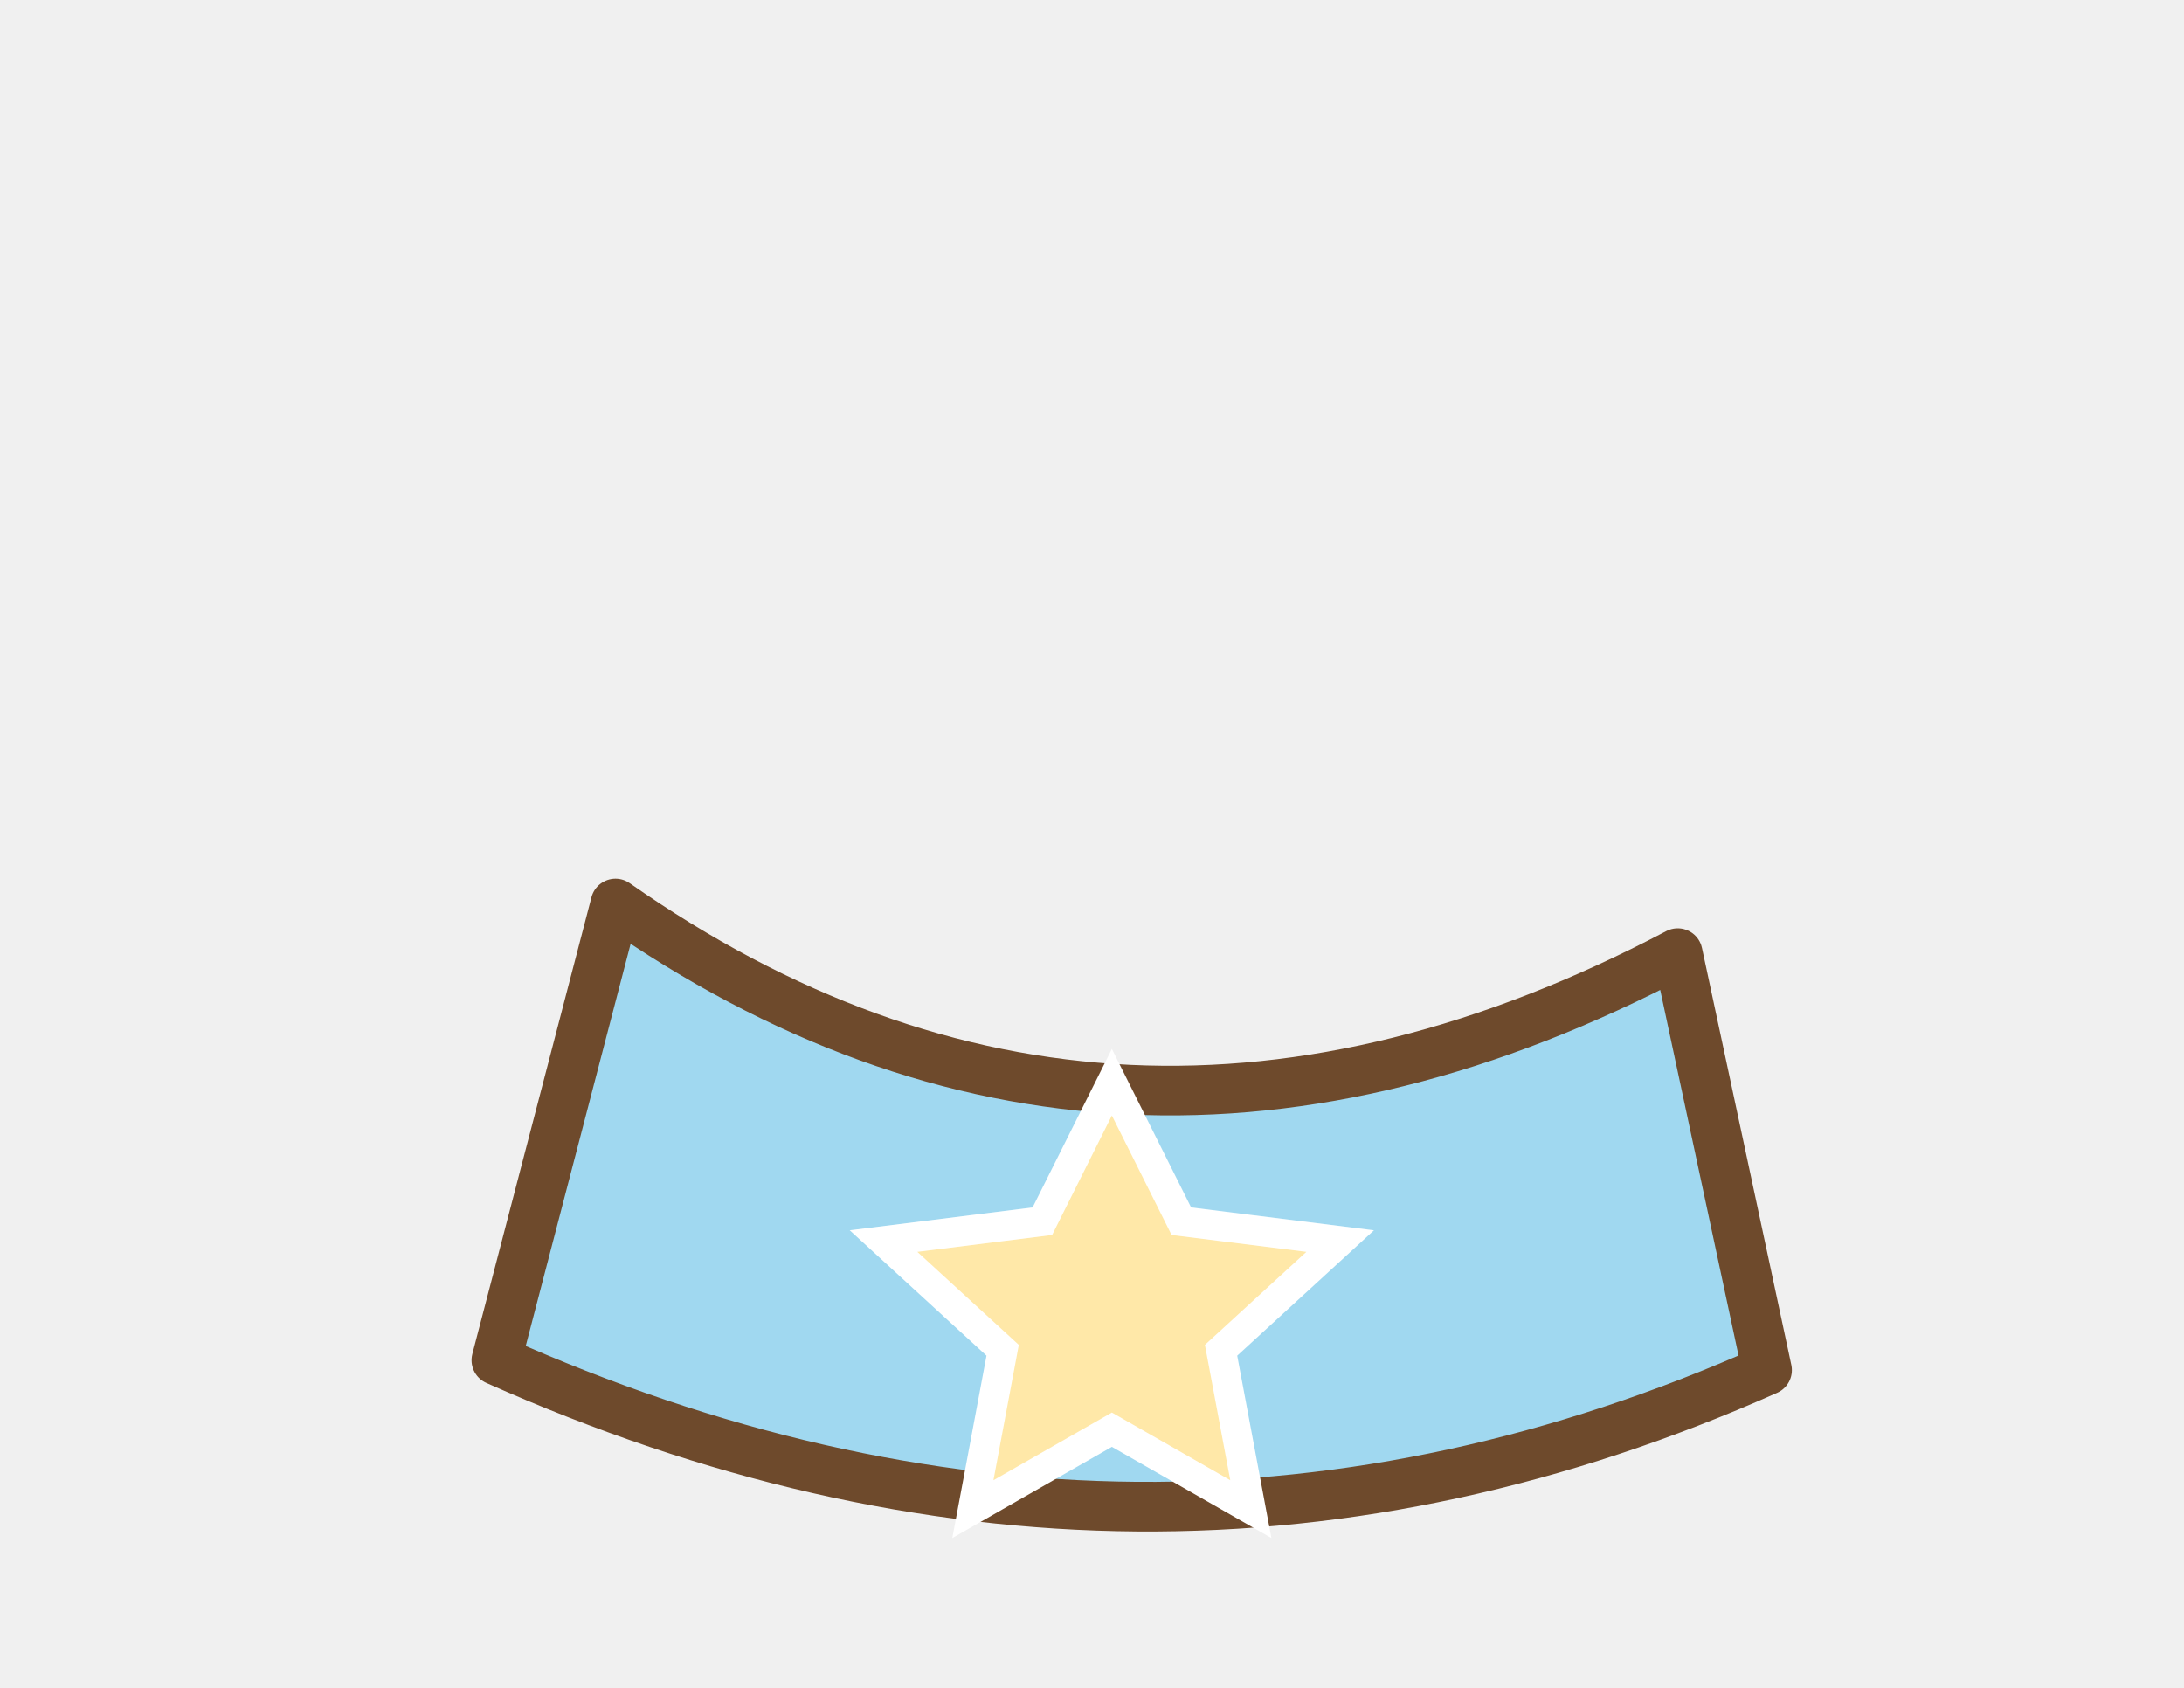
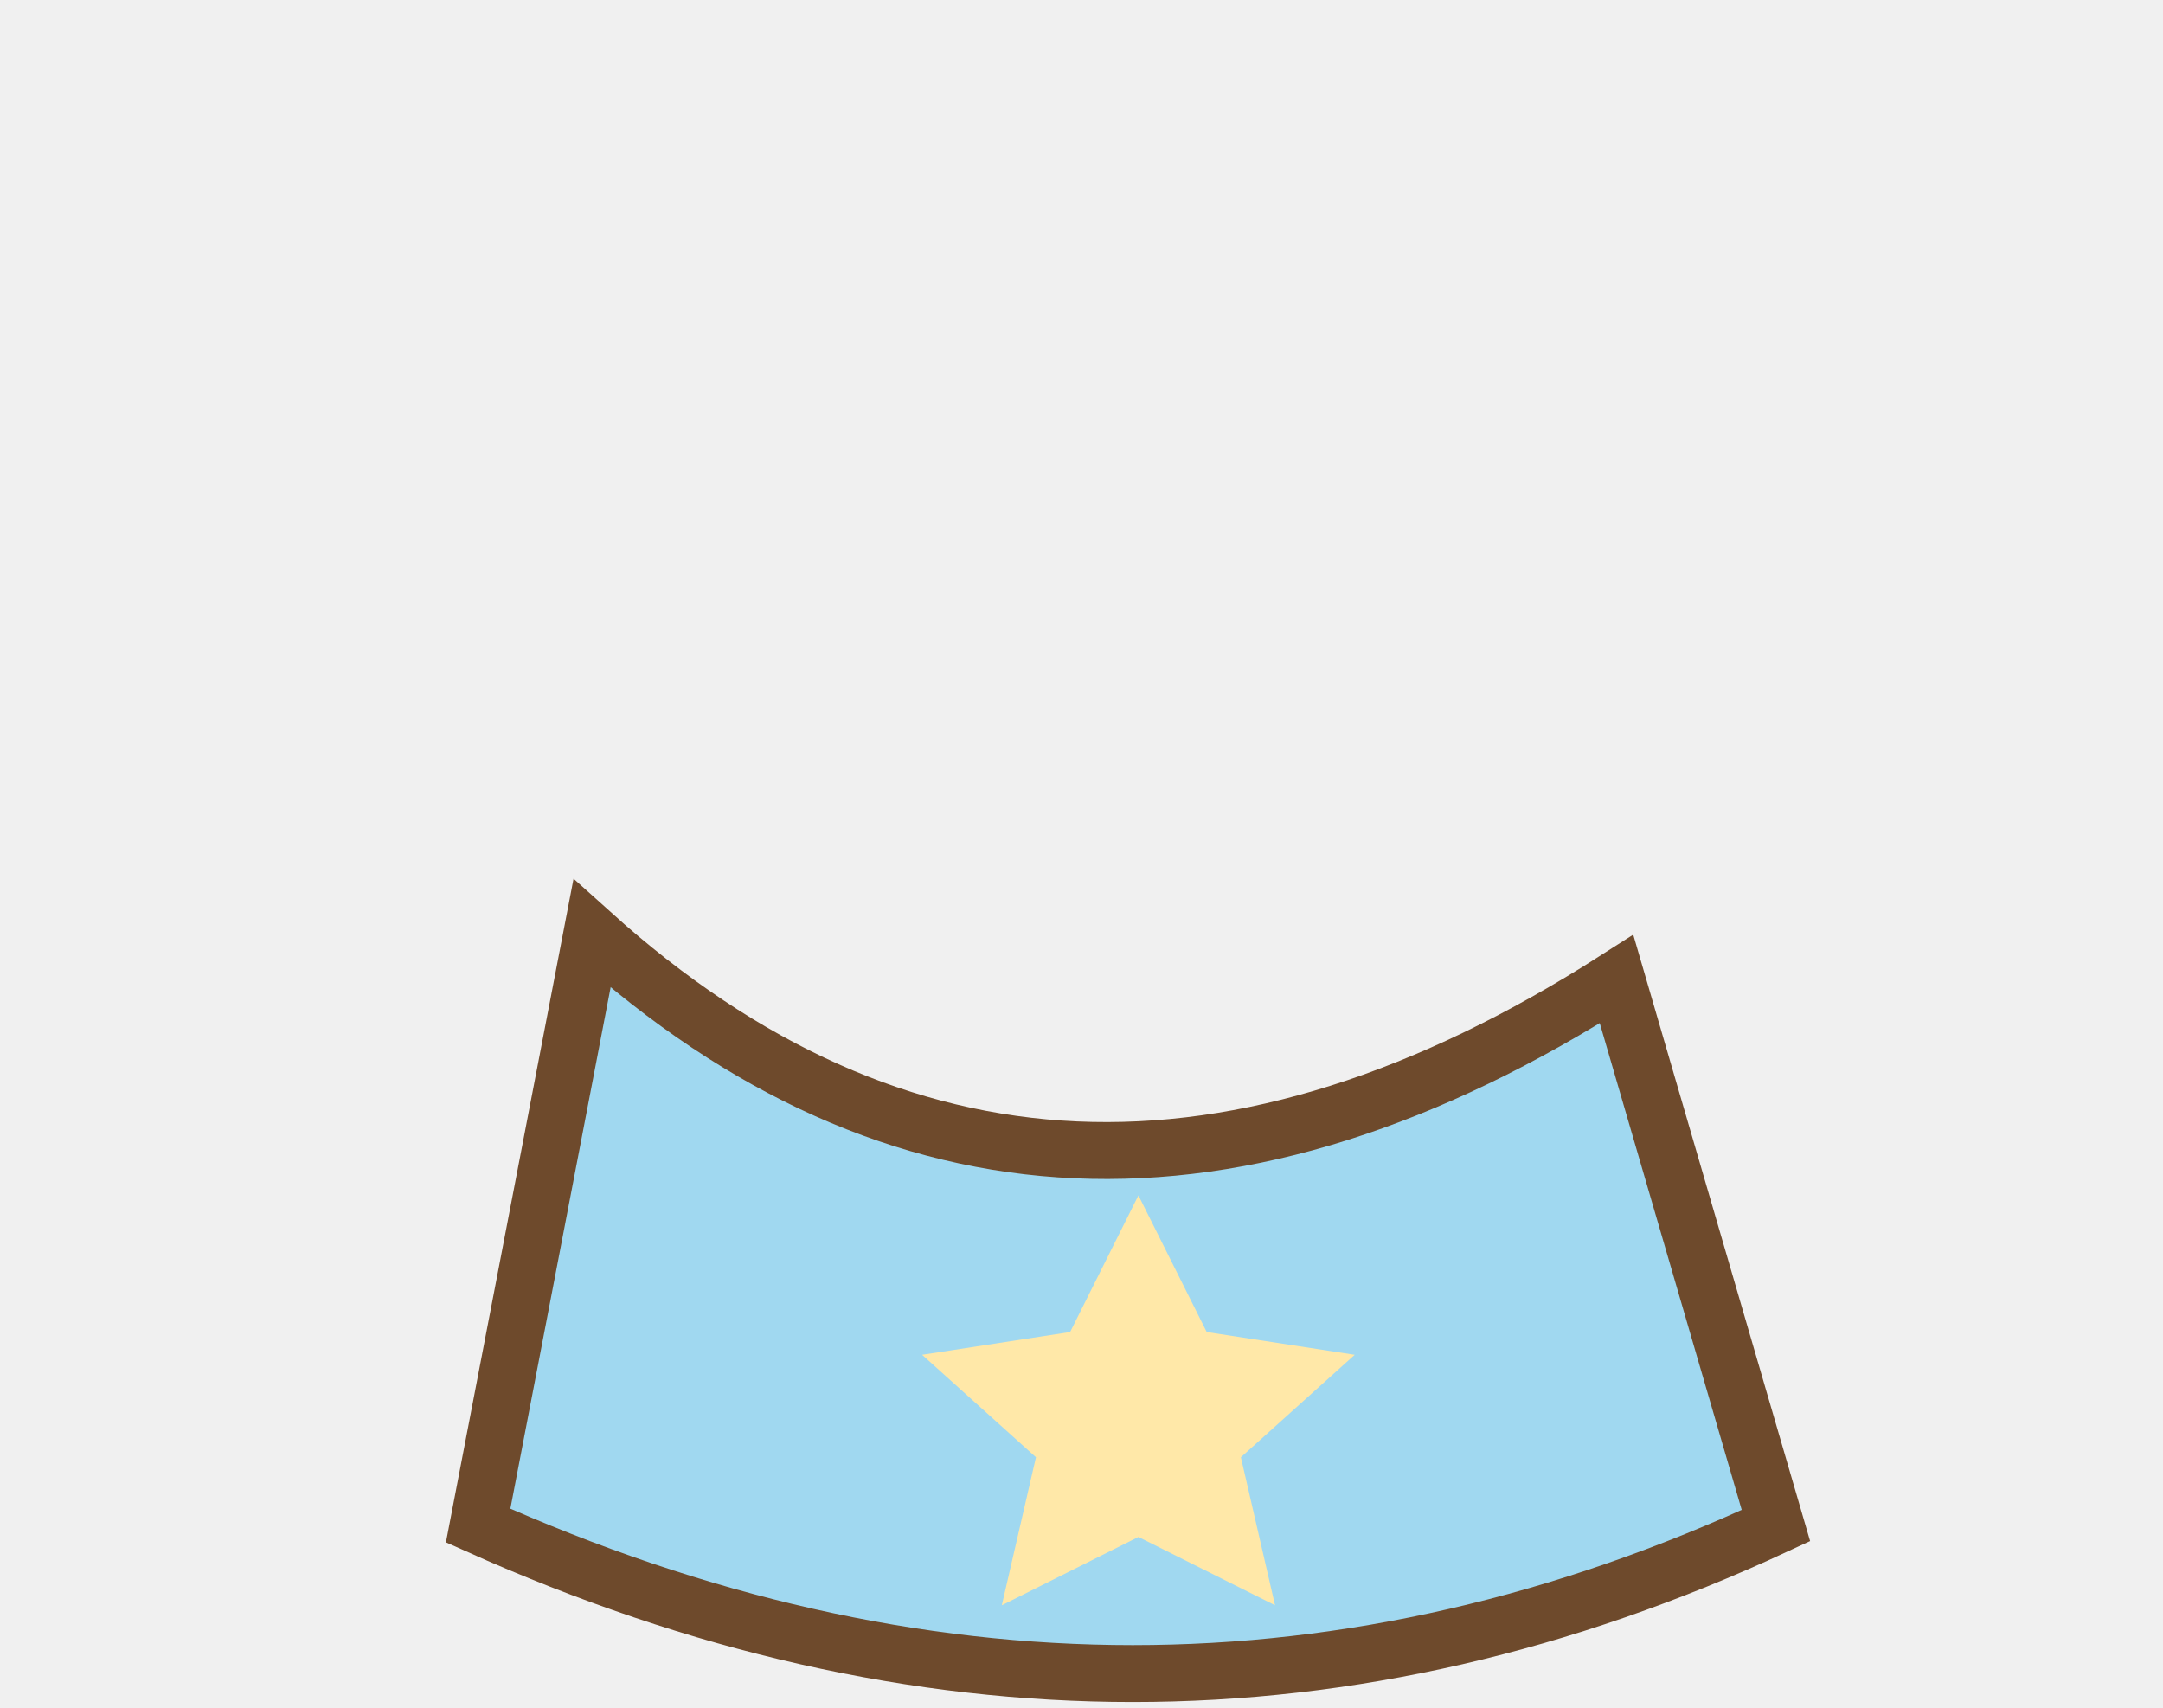
- <svg xmlns="http://www.w3.org/2000/svg" width="220" height="170" viewBox="0 0 220 170">
-   <path d="M62 91 Q112 126 169 96 L178 138 Q115 166 50 137Z" fill="#A0D8F0" stroke="#6E4A2C" stroke-width="5" stroke-linejoin="round" />
-   <path d="M112 109 l7 14 16 2-12 11 3 16-14-8-14 8 3-16-12-11 16-2z" fill="#FFE8A8" stroke="#FFFFFF" stroke-width="3" />
+ <svg xmlns="http://www.w3.org/2000/svg" width="190" height="150" viewBox="0 0 190 150">
+   <path d="M52 82 Q92 118 142 86 L156 134 Q100 160 42 134 Z" fill="#A0D8F0" stroke="#6E4A2C" stroke-width="5" />
+   <path d="M100 105 l6 12 13 2-10 9 3 13-12-6-12 6 3-13-10-9 13-2z" fill="#FFE8A8" />
</svg>
